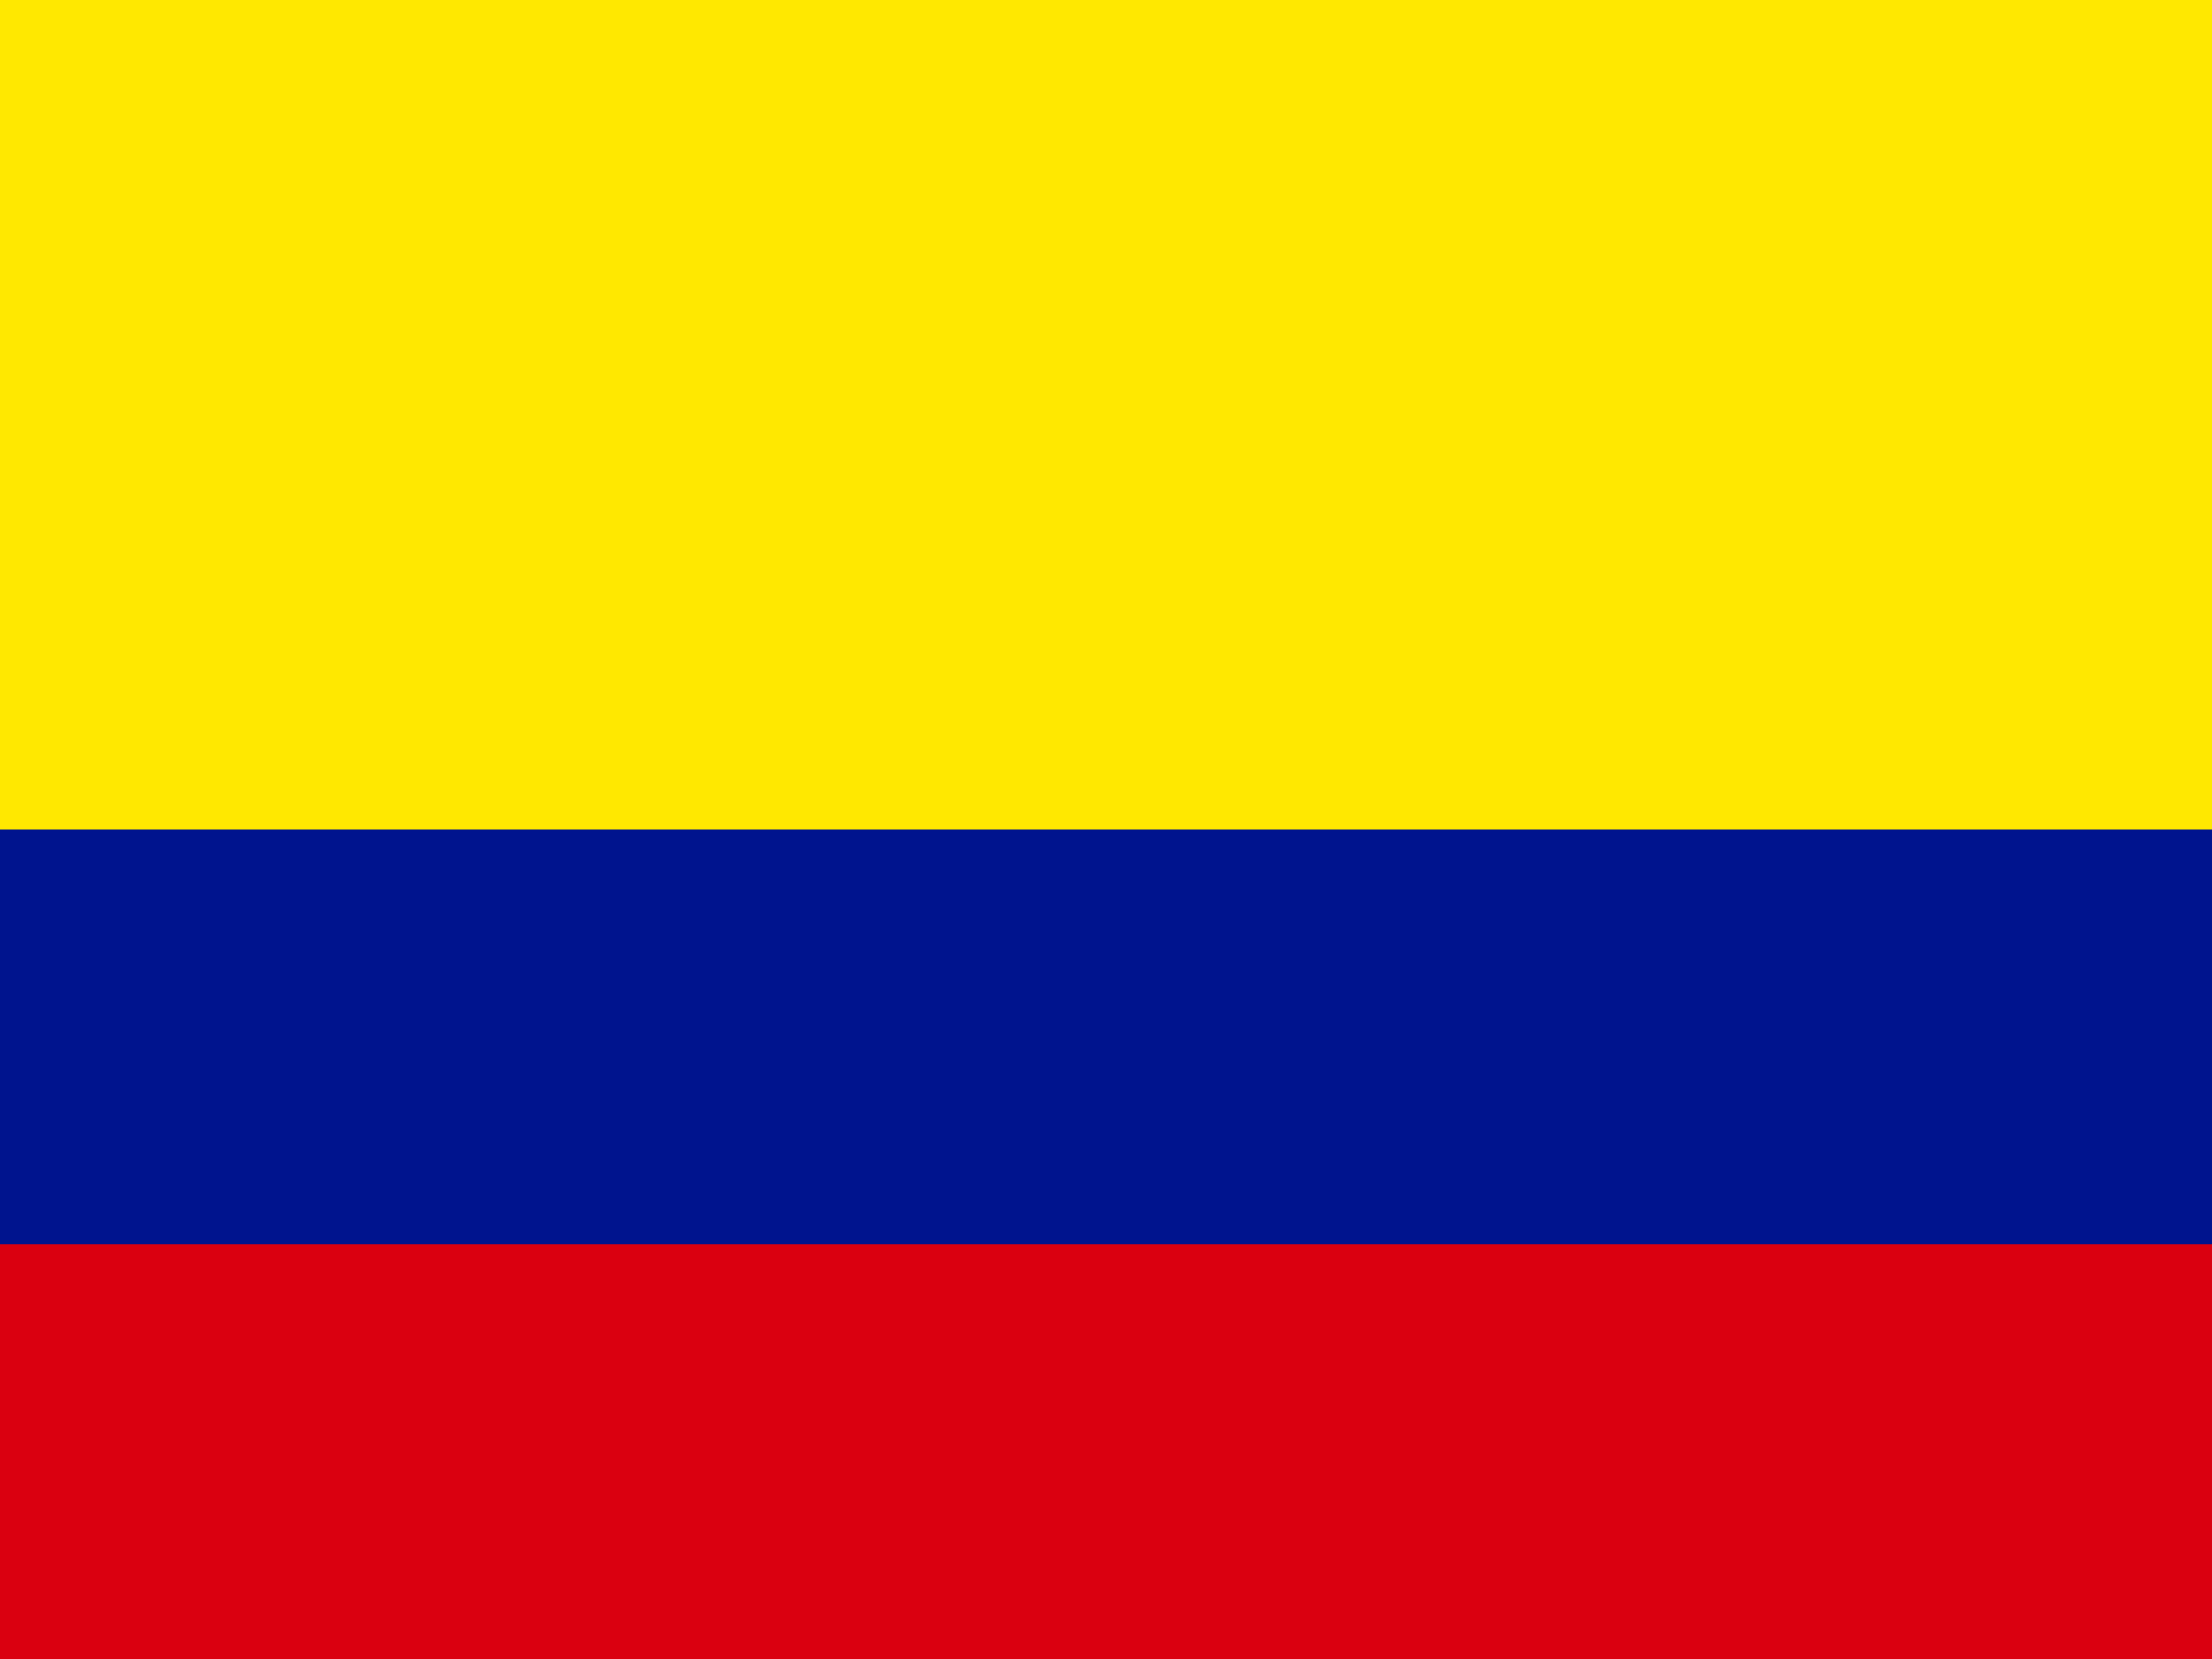
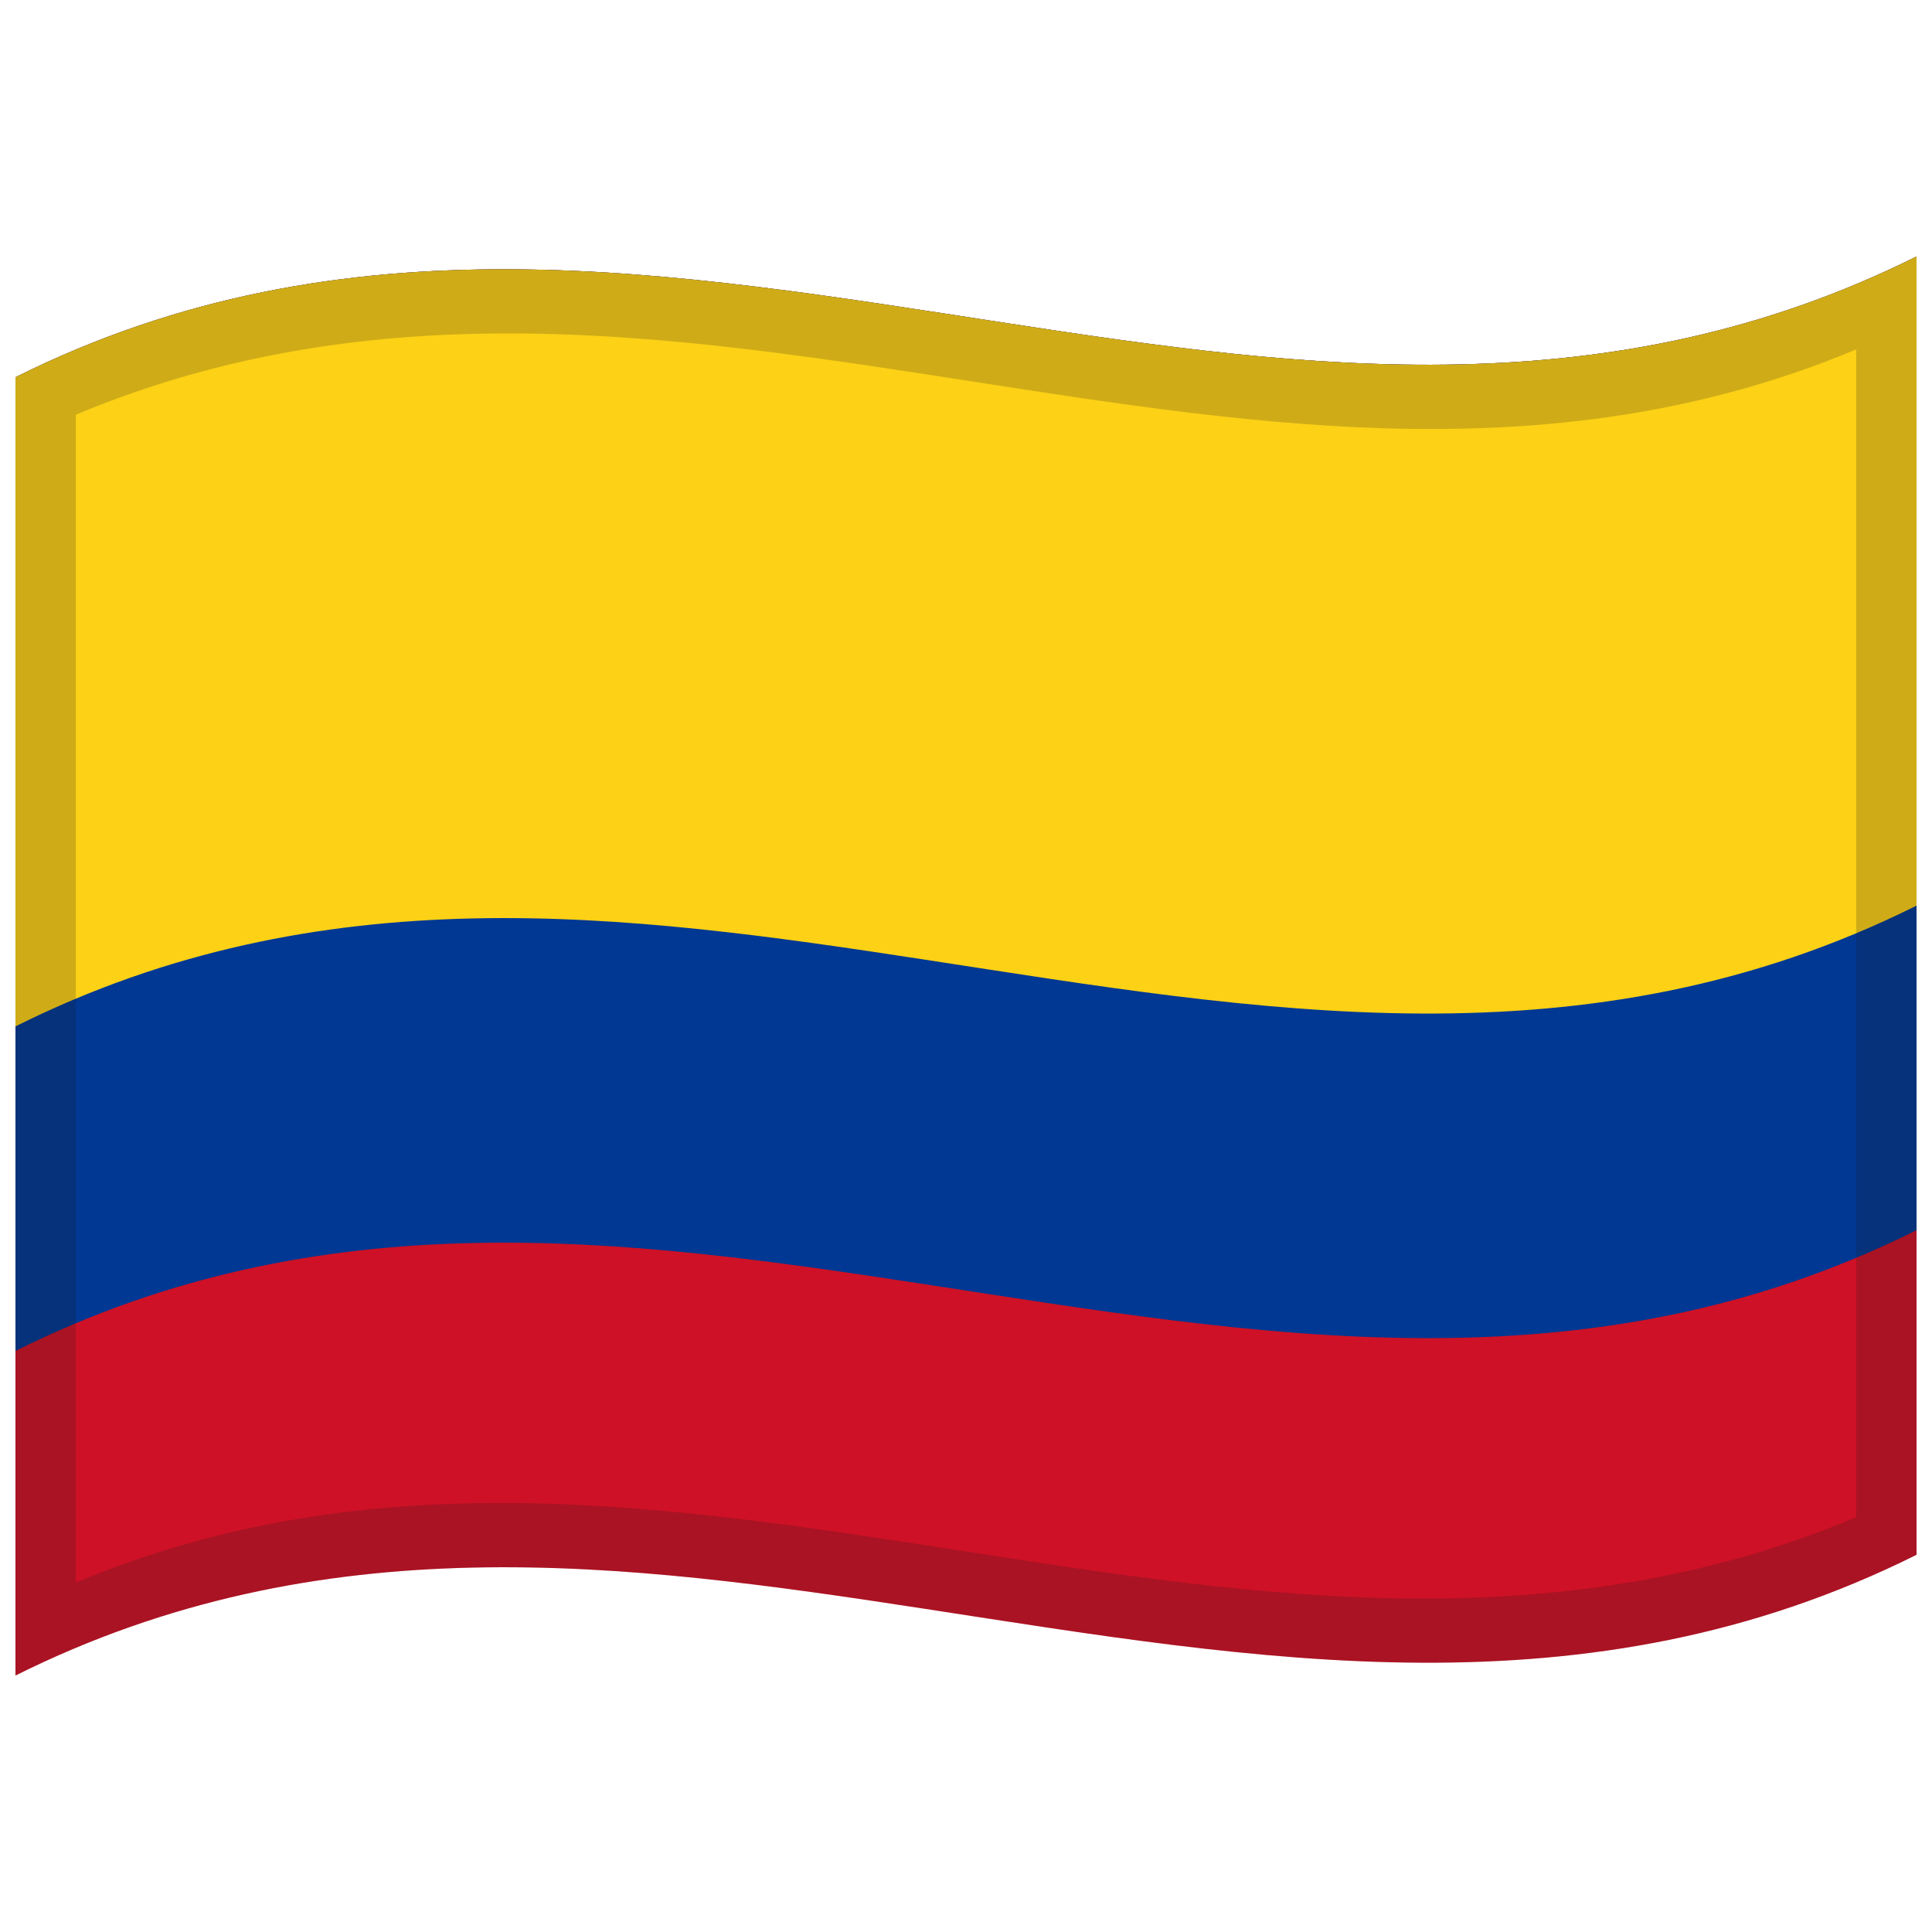
- <svg xmlns="http://www.w3.org/2000/svg" id="flag-icons-co" viewBox="0 0 640 480">
-   <g fill-rule="evenodd" stroke-width="1pt">
-     <path fill="#ffe800" d="M0 0h640v480H0z" />
-     <path fill="#00148e" d="M0 240h640v240H0z" />
-     <path fill="#da0010" d="M0 360h640v120H0z" />
-   </g>
+ <svg xmlns="http://www.w3.org/2000/svg" viewBox="0 0 1000 1000">
+   <defs />
+   <path fill="#CE1126" d="M8,195.25 C178.83,110.03 349.03,140.83 521.26,167.28 C676.47,191.12 833.42,211.85 992,132.75 L992,804.75 C821.17,889.97 650.97,859.17 478.74,832.72 C323.53,808.88 166.58,788.15 8,867.25 L8,195.25" />
+   <path fill="#003893" d="M8,195.25 C178.83,110.03 349.03,140.83 521.26,167.28 C676.47,191.12 833.42,211.85 992,132.75 L992,636.75 C821.17,721.97 650.97,691.17 478.74,664.72 C323.53,640.88 166.58,620.15 8,699.25 L8,195.25" />
+   <path fill="#FCD116" d="M8,195.25 C178.83,110.03 349.03,140.83 521.26,167.28 C676.47,191.12 833.42,211.85 992,132.75 L992,468.75 C821.17,553.97 650.97,523.17 478.74,496.72 C323.53,472.88 166.58,452.15 8,531.25 L8,195.25" />
+   <path fill="#1A1A1A" opacity="0.2" d="M8,195.25 C178.83,110.03 349.03,140.83 521.26,167.28 C676.47,191.12 833.42,211.85 992,132.75 L992,804.75 C821.17,889.97 650.97,859.17 478.74,832.72 C323.53,808.88 166.58,788.15 8,867.25 L8,195.25 M39.25,214.64 L39.25,819.14 C345.81,690.88 650.43,915.18 960.75,785.36 L960.75,180.86 C654.19,309.12 349.57,84.82 39.25,214.64" />
</svg>
